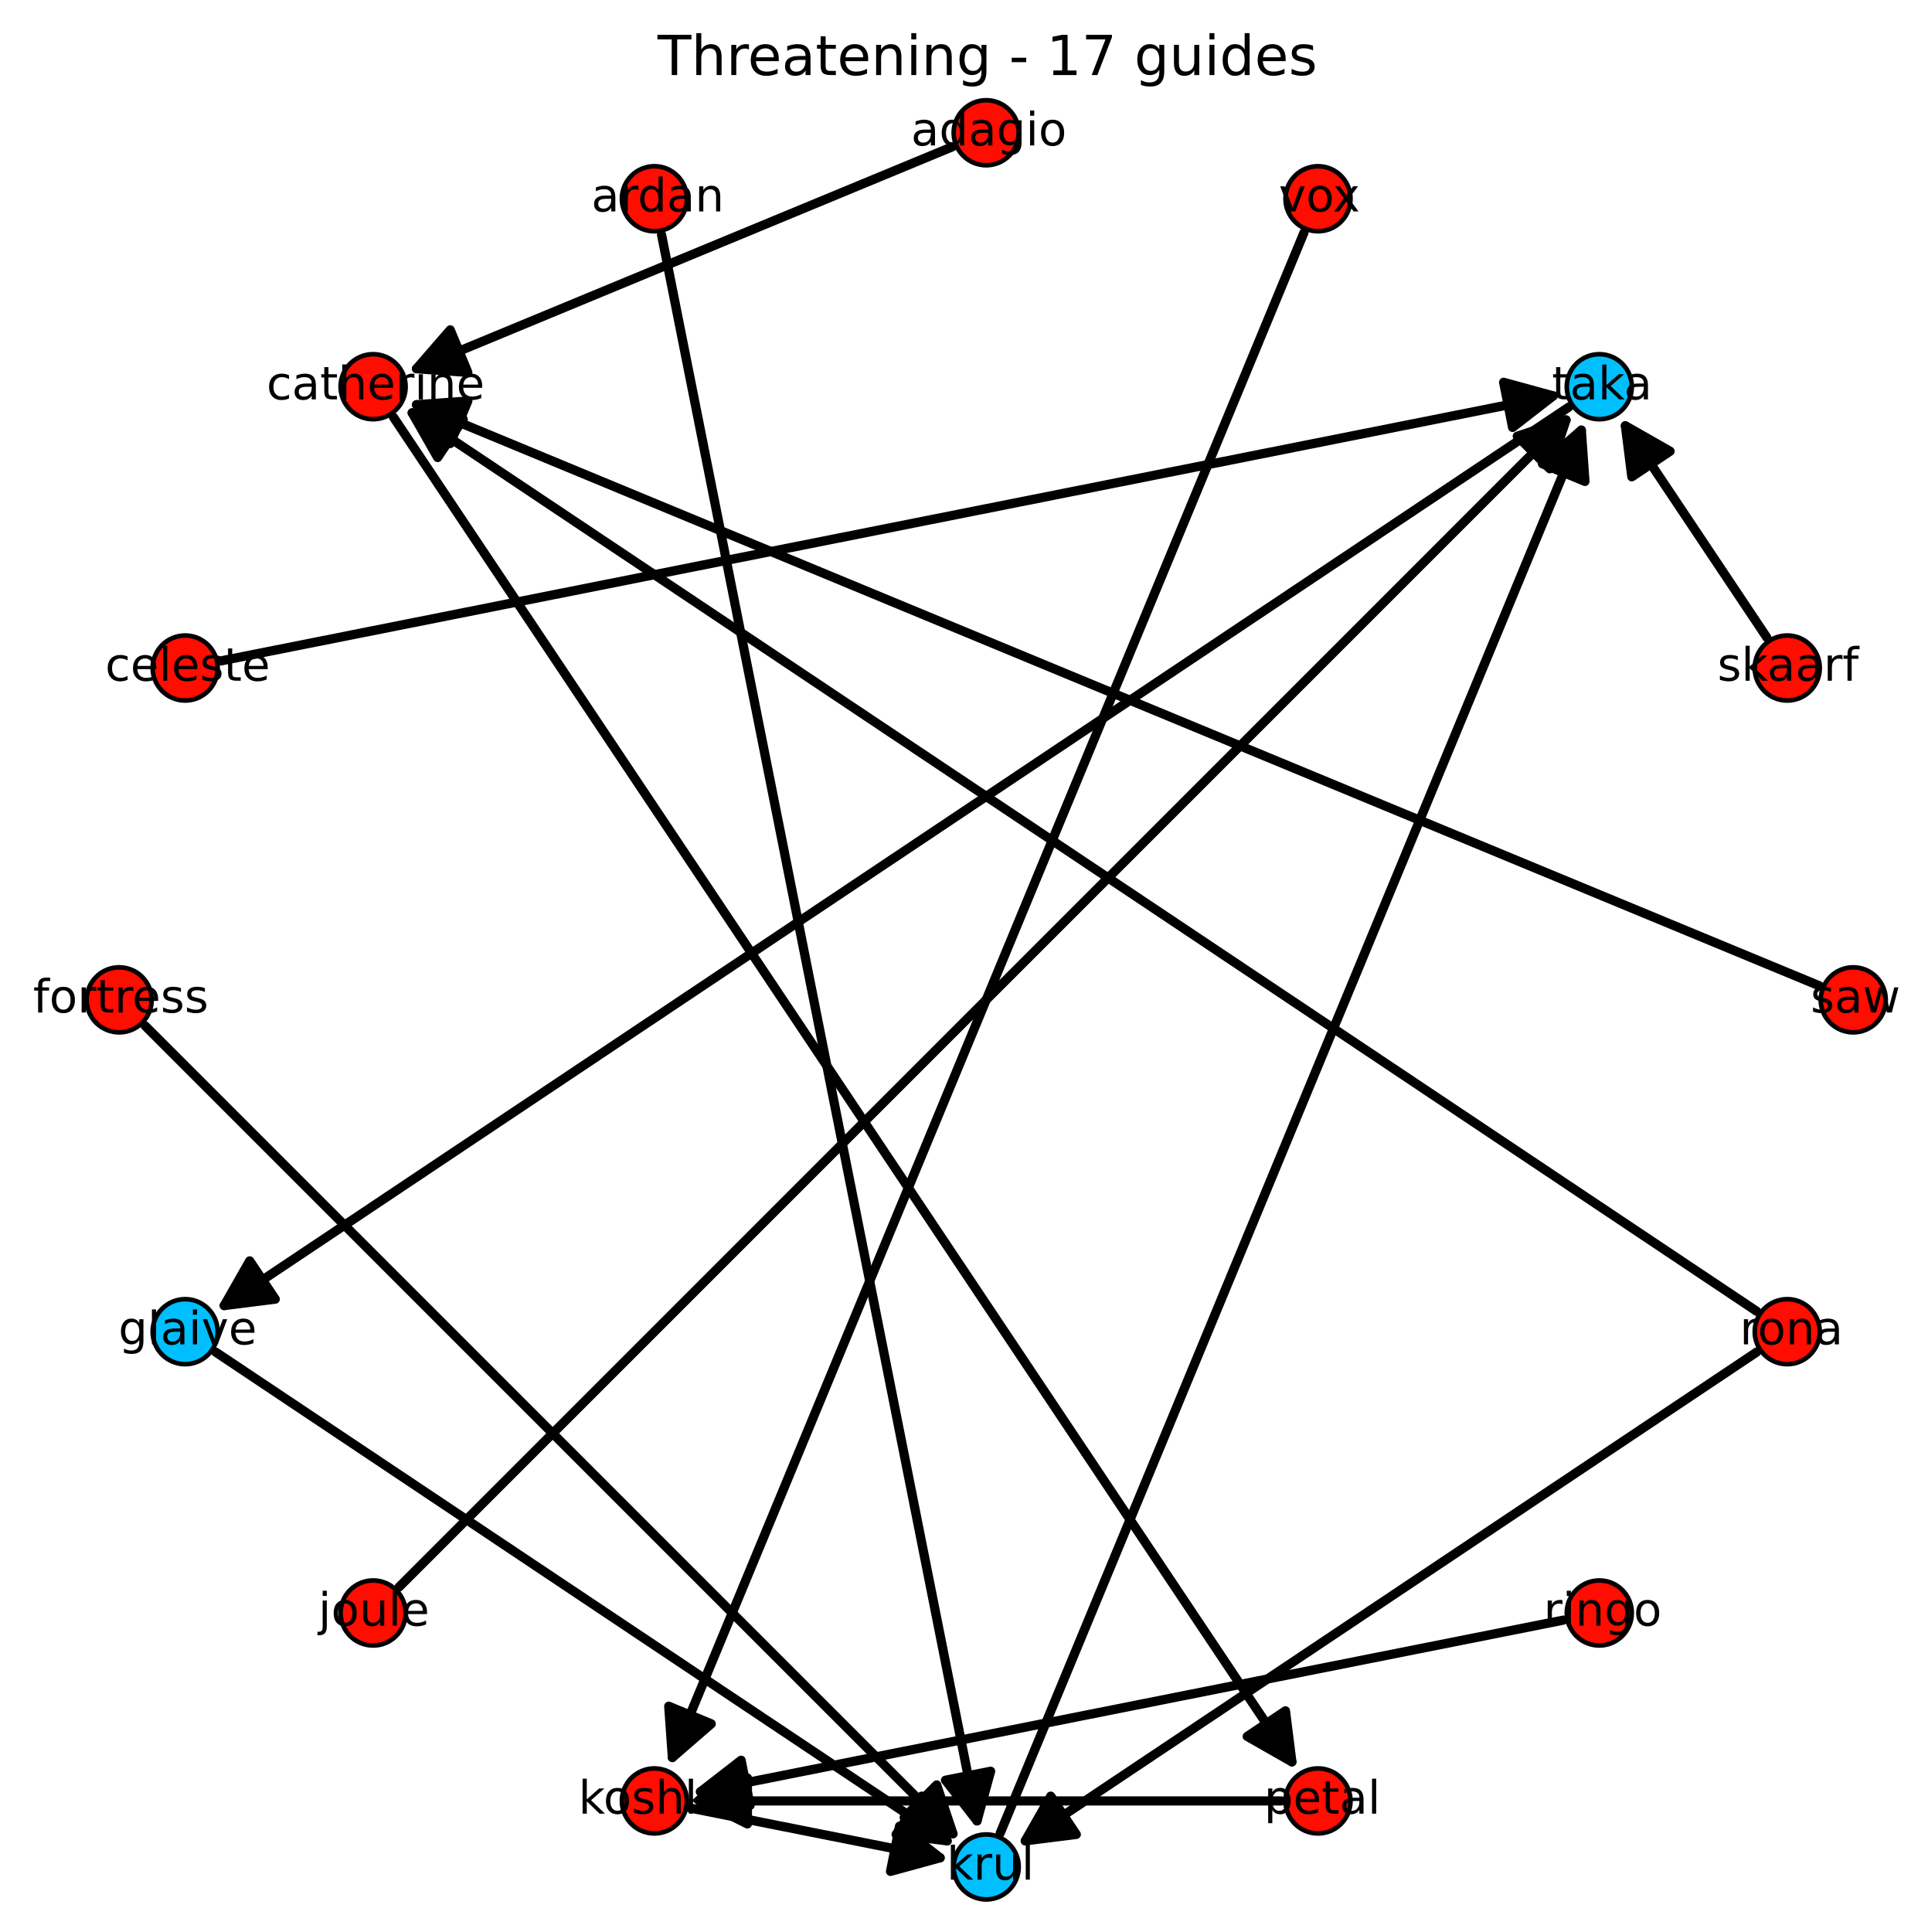
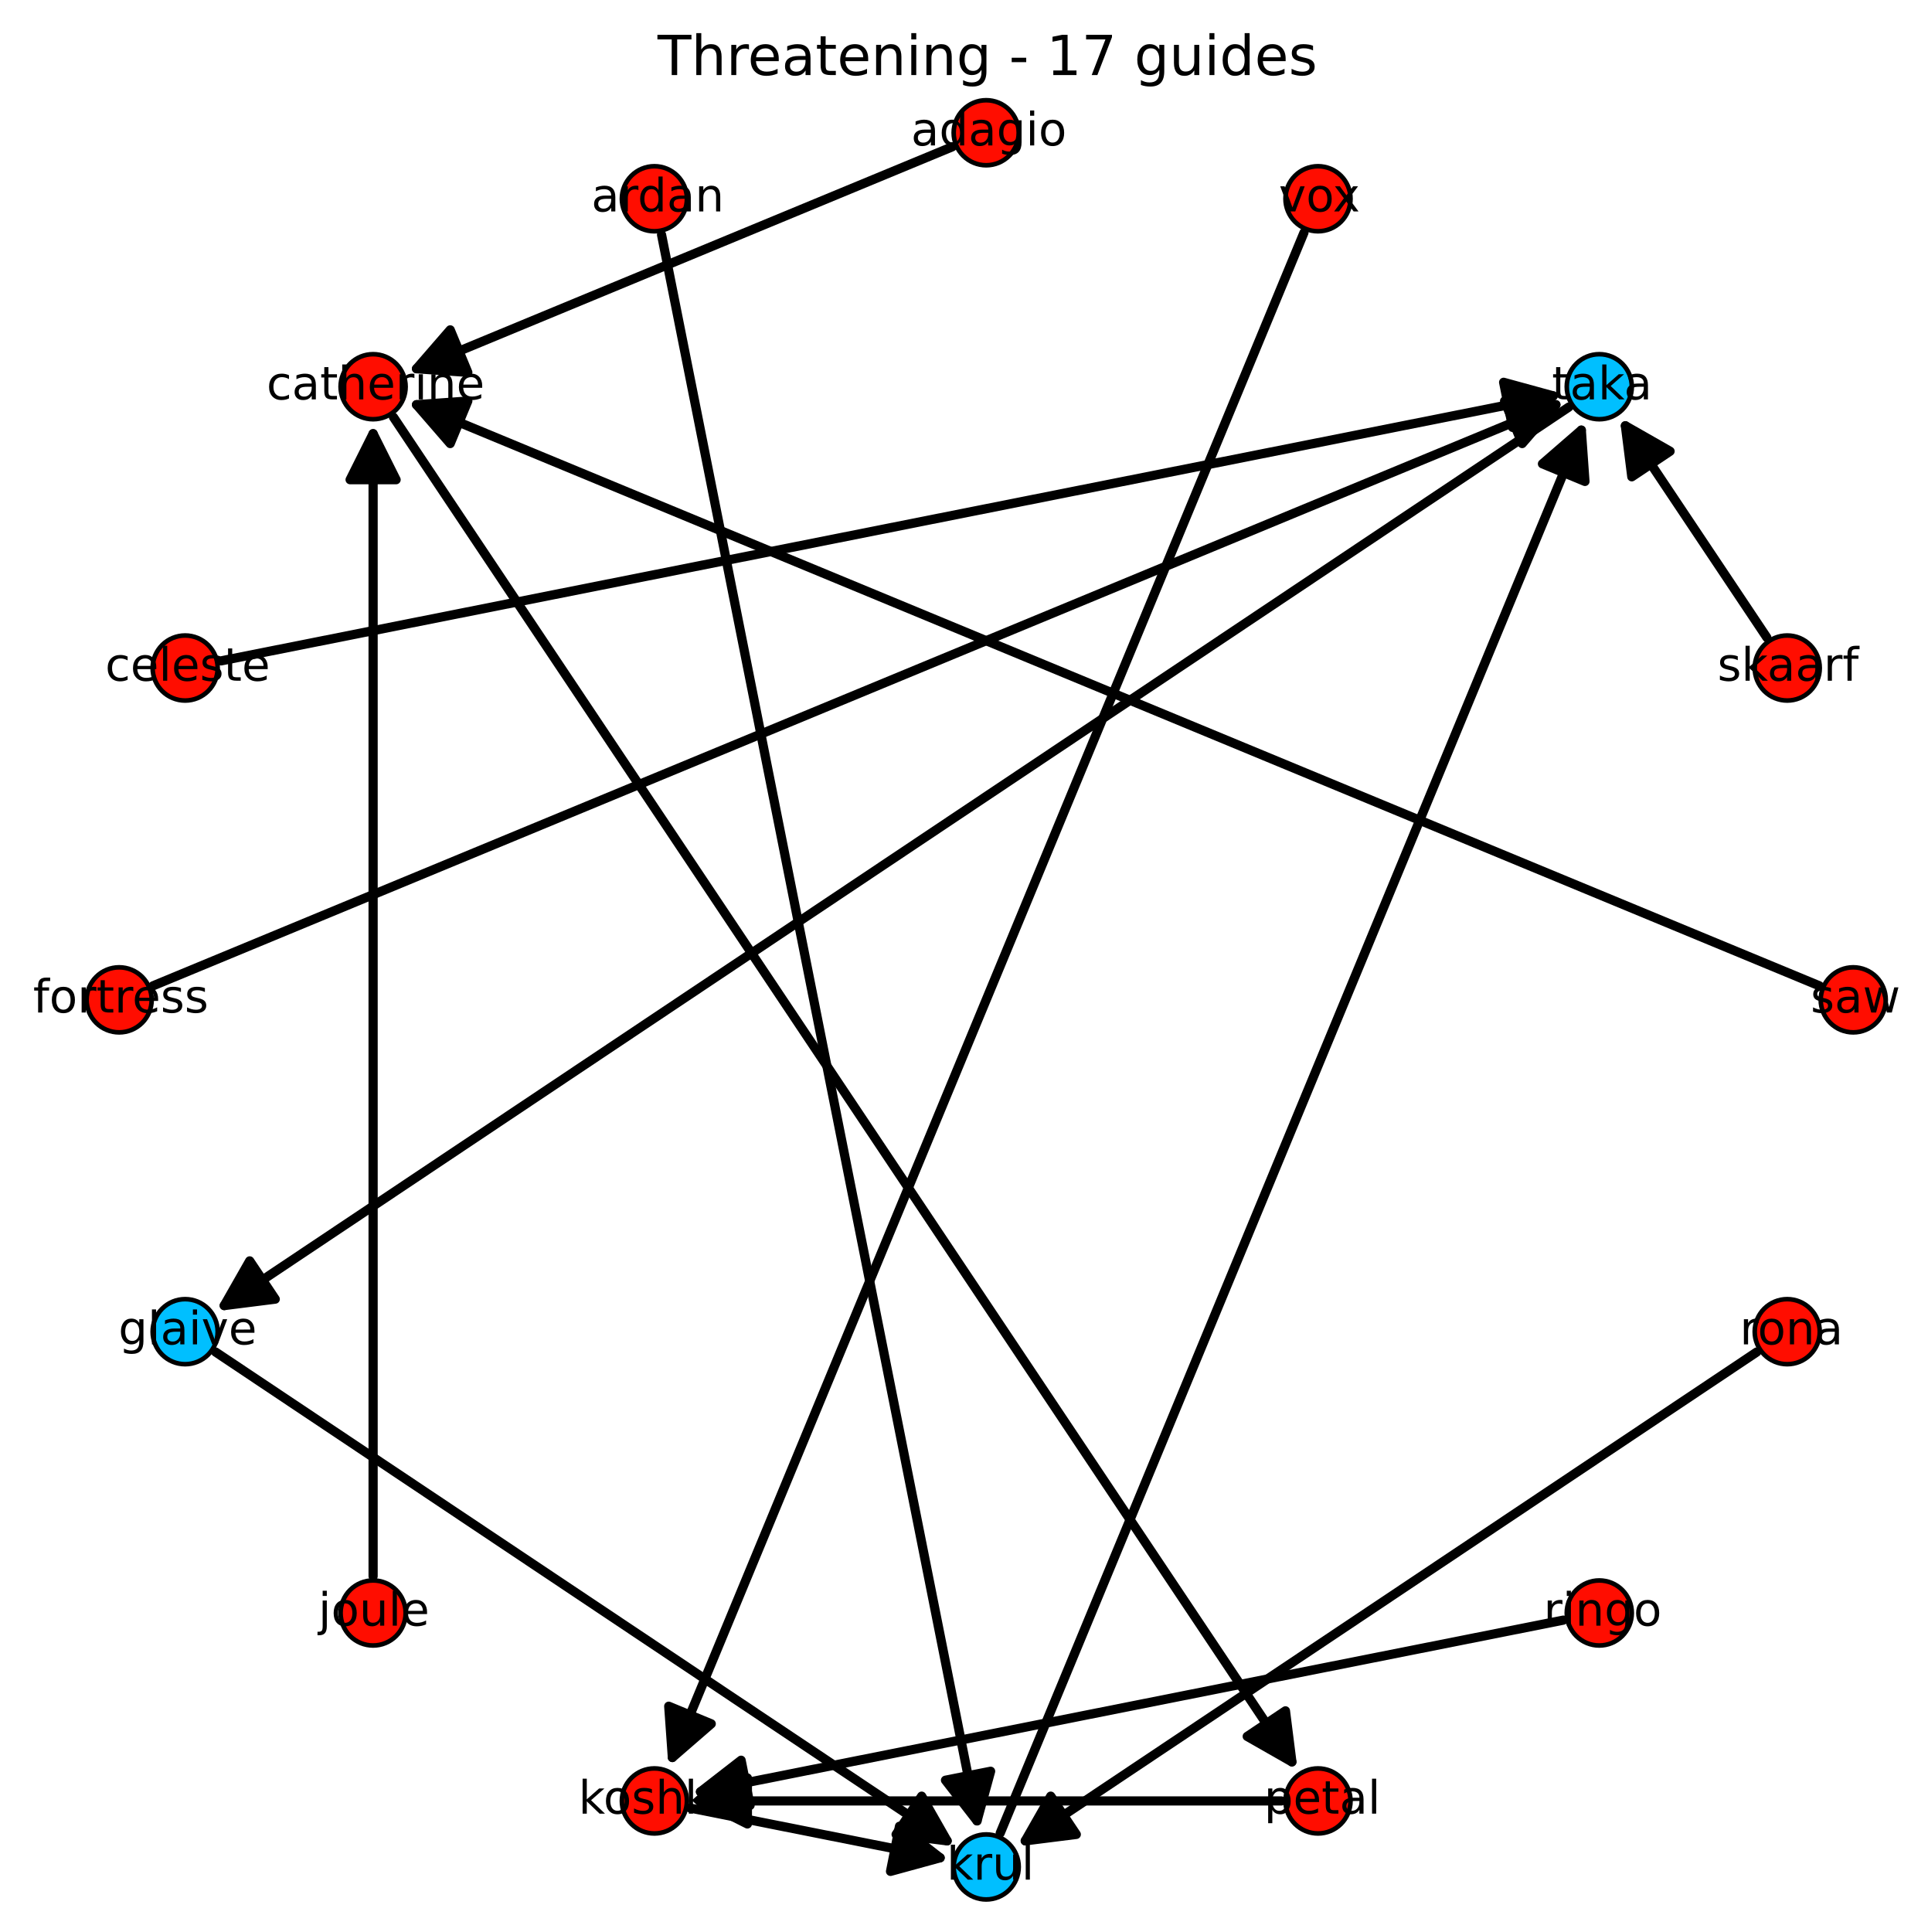
<svg xmlns="http://www.w3.org/2000/svg" xmlns:xlink="http://www.w3.org/1999/xlink" height="420pt" version="1.1" viewBox="0 0 419 420" width="419pt">
  <defs>
    <style type="text/css">
*{stroke-linecap:butt;stroke-linejoin:round;}
  </style>
  </defs>
  <g id="figure_1">
    <g id="patch_1">
      <path d=" M0 420.598 L419.383 420.598 L419.383 0 L0 0 z " style="fill:#ffffff;" />
    </g>
    <g id="axes_1">
      <g id="patch_2">
        <path d=" M18.366 413.398 L410.445 413.398 L410.445 21.318 L18.366 21.318 z " style="fill:#ffffff;" />
      </g>
      <g id="patch_3">
-         <path clip-path="url(#pb7fbeb4136)" d=" M31.546 222.999 Q120.153 311.606 207.18 398.632" style="fill:none;stroke:#000000;stroke-linecap:round;stroke-width:2.0;" />
-         <path clip-path="url(#pb7fbeb4136)" d=" M203.644 388.026 L207.18 398.632 L196.573 395.097 L203.644 388.026 z " style="stroke:#000000;stroke-linecap:round;stroke-width:2.0;" />
-       </g>
-       <g id="patch_4">
        <path clip-path="url(#pb7fbeb4136)" d=" M207.031 31.913 Q147.76 56.464 90.556 80.158" style="fill:none;stroke:#000000;stroke-linecap:round;stroke-width:2.0;" />
        <path clip-path="url(#pb7fbeb4136)" d=" M101.708 80.951 L90.556 80.158 L97.881 71.712 L101.708 80.951 z " style="stroke:#000000;stroke-linecap:round;stroke-width:2.0;" />
      </g>
-       <g id="patch_5">
+       <g id="patch_4">
        <path clip-path="url(#pb7fbeb4136)" d=" M48.084 143.665 Q193.978 114.645 337.68 86.061" style="fill:none;stroke:#000000;stroke-linecap:round;stroke-width:2.0;" />
        <path clip-path="url(#pb7fbeb4136)" d=" M326.897 83.108 L337.68 86.061 L328.847 92.915 L326.897 83.108 z " style="stroke:#000000;stroke-linecap:round;stroke-width:2.0;" />
      </g>
-       <g id="patch_6">
+       <g id="patch_5">
        <path clip-path="url(#pb7fbeb4136)" d=" M143.827 51.034 Q178.338 224.533 212.413 395.839" style="fill:none;stroke:#000000;stroke-linecap:round;stroke-width:2.0;" />
        <path clip-path="url(#pb7fbeb4136)" d=" M215.366 385.056 L212.413 395.839 L205.558 387.006 L215.366 385.056 z " style="stroke:#000000;stroke-linecap:round;stroke-width:2.0;" />
      </g>
+       <g id="patch_6">
+         <path clip-path="url(#pb7fbeb4136)" d=" M81.116 94.281 Q81.116 217.355 81.116 342.665" style="fill:none;stroke:#000000;stroke-linecap:round;stroke-width:2.0;" />
+         <path clip-path="url(#pb7fbeb4136)" d=" M76.116 104.281 L81.116 94.281 L86.116 104.281 L76.116 104.281 z " style="stroke:#000000;stroke-linecap:round;stroke-width:2.0;" />
+       </g>
      <g id="patch_7">
-         <path clip-path="url(#pb7fbeb4136)" d=" M48.749 283.818 Q193.975 186.781 341.06 88.502" style="fill:none;stroke:#000000;stroke-linecap:round;stroke-width:2.0;" />
-         <path clip-path="url(#pb7fbeb4136)" d=" M59.842 282.419 L48.749 283.818 L54.286 274.105 L59.842 282.419 z " style="stroke:#000000;stroke-linecap:round;stroke-width:2.0;" />
-       </g>
-       <g id="patch_8">
        <path clip-path="url(#pb7fbeb4136)" d=" M152.29 389.516 Q244.984 371.078 339.871 352.204" style="fill:none;stroke:#000000;stroke-linecap:round;stroke-width:2.0;" />
        <path clip-path="url(#pb7fbeb4136)" d=" M163.073 392.469 L152.29 389.516 L161.122 382.661 L163.073 392.469 z " style="stroke:#000000;stroke-linecap:round;stroke-width:2.0;" />
      </g>
-       <g id="patch_9">
+       <g id="patch_8">
        <path clip-path="url(#pb7fbeb4136)" d=" M146.18 382.069 Q214.405 217.358 283.487 50.581" style="fill:none;stroke:#000000;stroke-linecap:round;stroke-width:2.0;" />
        <path clip-path="url(#pb7fbeb4136)" d=" M154.626 374.744 L146.18 382.069 L145.387 370.917 L154.626 374.744 z " style="stroke:#000000;stroke-linecap:round;stroke-width:2.0;" />
      </g>
-       <g id="patch_10">
+       <g id="patch_9">
        <path clip-path="url(#pb7fbeb4136)" d=" M150.093 393.066 Q178.338 398.684 204.389 403.866" style="fill:none;stroke:#000000;stroke-linecap:round;stroke-width:2.0;" />
        <path clip-path="url(#pb7fbeb4136)" d=" M195.557 397.011 L204.389 403.866 L193.606 406.819 L195.557 397.011 z " style="stroke:#000000;stroke-linecap:round;stroke-width:2.0;" />
+       </g>
+       <g id="patch_10">
+         <path clip-path="url(#pb7fbeb4136)" d=" M33.278 214.304 Q186.801 150.713 338.258 87.978" style="fill:none;stroke:#000000;stroke-linecap:round;stroke-width:2.0;" />
+         <path clip-path="url(#pb7fbeb4136)" d=" M327.105 87.185 L338.258 87.978 L330.932 96.424 L327.105 87.185 z " style="stroke:#000000;stroke-linecap:round;stroke-width:2.0;" />
      </g>
      <g id="patch_11">
        <path clip-path="url(#pb7fbeb4136)" d=" M217.459 398.486 Q281.05 244.963 343.786 93.506" style="fill:none;stroke:#000000;stroke-linecap:round;stroke-width:2.0;" />
        <path clip-path="url(#pb7fbeb4136)" d=" M335.34 100.831 L343.786 93.506 L344.579 104.658 L335.34 100.831 z " style="stroke:#000000;stroke-linecap:round;stroke-width:2.0;" />
      </g>
      <g id="patch_12">
        <path clip-path="url(#pb7fbeb4136)" d=" M152.488 391.509 Q214.406 391.509 278.56 391.509" style="fill:none;stroke:#000000;stroke-linecap:round;stroke-width:2.0;" />
        <path clip-path="url(#pb7fbeb4136)" d=" M162.488 396.509 L152.488 391.509 L162.488 386.509 L162.488 396.509 z " style="stroke:#000000;stroke-linecap:round;stroke-width:2.0;" />
      </g>
      <g id="patch_13">
-         <path clip-path="url(#pb7fbeb4136)" d=" M86.76 345.004 Q214.405 217.358 340.47 91.293" style="fill:none;stroke:#000000;stroke-linecap:round;stroke-width:2.0;" />
-         <path clip-path="url(#pb7fbeb4136)" d=" M329.863 94.829 L340.47 91.293 L336.935 101.9 L329.863 94.829 z " style="stroke:#000000;stroke-linecap:round;stroke-width:2.0;" />
+         <path clip-path="url(#pb7fbeb4136)" d=" M384.125 138.59 Q368.126 114.645 353.369 92.56" style="fill:none;stroke:#000000;stroke-linecap:round;stroke-width:2.0;" />
+         <path clip-path="url(#pb7fbeb4136)" d=" M354.767 103.652 L353.369 92.56 L363.082 98.097 L354.767 103.652 z " style="stroke:#000000;stroke-linecap:round;stroke-width:2.0;" />
      </g>
      <g id="patch_14">
+         <path clip-path="url(#pb7fbeb4136)" d=" M48.749 283.818 Q193.975 186.781 341.06 88.502" style="fill:none;stroke:#000000;stroke-linecap:round;stroke-width:2.0;" />
+         <path clip-path="url(#pb7fbeb4136)" d=" M59.842 282.419 L48.749 283.818 L54.286 274.105 L59.842 282.419 z " style="stroke:#000000;stroke-linecap:round;stroke-width:2.0;" />
+       </g>
+       <g id="patch_15">
        <path clip-path="url(#pb7fbeb4136)" d=" M222.9 400.182 Q301.482 347.675 381.924 293.926" style="fill:none;stroke:#000000;stroke-linecap:round;stroke-width:2.0;" />
        <path clip-path="url(#pb7fbeb4136)" d=" M233.993 398.784 L222.9 400.182 L228.437 390.469 L233.993 398.784 z " style="stroke:#000000;stroke-linecap:round;stroke-width:2.0;" />
-       </g>
-       <g id="patch_15">
-         <path clip-path="url(#pb7fbeb4136)" d=" M89.611 89.745 Q234.837 186.782 381.922 285.061" style="fill:none;stroke:#000000;stroke-linecap:round;stroke-width:2.0;" />
-         <path clip-path="url(#pb7fbeb4136)" d=" M95.148 99.458 L89.611 89.745 L100.703 91.143 L95.148 99.458 z " style="stroke:#000000;stroke-linecap:round;stroke-width:2.0;" />
      </g>
      <g id="patch_16">
        <path clip-path="url(#pb7fbeb4136)" d=" M90.554 87.978 Q242.011 150.714 395.534 214.305" style="fill:none;stroke:#000000;stroke-linecap:round;stroke-width:2.0;" />
        <path clip-path="url(#pb7fbeb4136)" d=" M97.88 96.424 L90.554 87.978 L101.706 87.185 L97.88 96.424 z " style="stroke:#000000;stroke-linecap:round;stroke-width:2.0;" />
      </g>
      <g id="patch_17">
        <path clip-path="url(#pb7fbeb4136)" d=" M85.55 90.704 Q183.829 237.789 280.866 383.015" style="fill:none;stroke:#000000;stroke-linecap:round;stroke-width:2.0;" />
        <path clip-path="url(#pb7fbeb4136)" d=" M279.467 371.923 L280.866 383.015 L271.153 377.479 L279.467 371.923 z " style="stroke:#000000;stroke-linecap:round;stroke-width:2.0;" />
      </g>
      <g id="patch_18">
        <path clip-path="url(#pb7fbeb4136)" d=" M46.889 293.928 Q127.331 347.677 205.913 400.184" style="fill:none;stroke:#000000;stroke-linecap:round;stroke-width:2.0;" />
        <path clip-path="url(#pb7fbeb4136)" d=" M200.376 390.471 L205.913 400.184 L194.821 398.785 L200.376 390.471 z " style="stroke:#000000;stroke-linecap:round;stroke-width:2.0;" />
-       </g>
-       <g id="patch_19">
-         <path clip-path="url(#pb7fbeb4136)" d=" M384.125 138.59 Q368.126 114.645 353.369 92.56" style="fill:none;stroke:#000000;stroke-linecap:round;stroke-width:2.0;" />
-         <path clip-path="url(#pb7fbeb4136)" d=" M354.767 103.652 L353.369 92.56 L363.082 98.097 L354.767 103.652 z " style="stroke:#000000;stroke-linecap:round;stroke-width:2.0;" />
      </g>
      <g id="matplotlib.axis_1" />
      <g id="matplotlib.axis_2" />
      <g id="text_1">
        <defs>
          <path id="BitstreamVeraSans-Roman-20" />
          <path d=" M12.406 8.297 L28.516 8.297 L28.516 63.922 L10.984 60.406 L10.984 69.391 L28.422 72.906 L38.281 72.906 L38.281 8.297 L54.391 8.297 L54.391 0 L12.406 0 z " id="BitstreamVeraSans-Roman-31" />
          <path d=" M8.203 72.906 L55.078 72.906 L55.078 68.703 L28.609 0 L18.312 0 L43.219 64.594 L8.203 64.594 z " id="BitstreamVeraSans-Roman-37" />
          <path d=" M54.891 33.016 L54.891 0 L45.906 0 L45.906 32.719 Q45.906 40.484 42.875 44.328 Q39.844 48.188 33.797 48.188 Q26.516 48.188 22.312 43.547 Q18.109 38.922 18.109 30.906 L18.109 0 L9.078 0 L9.078 54.688 L18.109 54.688 L18.109 46.188 Q21.344 51.125 25.703 53.562 Q30.078 56 35.797 56 Q45.219 56 50.047 50.172 Q54.891 44.344 54.891 33.016" id="BitstreamVeraSans-Roman-6e" />
          <path d=" M34.281 27.484 Q23.391 27.484 19.188 25 Q14.984 22.516 14.984 16.5 Q14.984 11.719 18.141 8.906 Q21.297 6.109 26.703 6.109 Q34.188 6.109 38.703 11.406 Q43.219 16.703 43.219 25.484 L43.219 27.484 z  M52.203 31.203 L52.203 0 L43.219 0 L43.219 8.297 Q40.141 3.328 35.547 0.953 Q30.953 -1.422 24.312 -1.422 Q15.922 -1.422 10.953 3.297 Q6 8.016 6 15.922 Q6 25.141 12.172 29.828 Q18.359 34.516 30.609 34.516 L43.219 34.516 L43.219 35.406 Q43.219 41.609 39.141 45 Q35.062 48.391 27.688 48.391 Q23 48.391 18.547 47.266 Q14.109 46.141 10.016 43.891 L10.016 52.203 Q14.938 54.109 19.578 55.047 Q24.219 56 28.609 56 Q40.484 56 46.344 49.844 Q52.203 43.703 52.203 31.203" id="BitstreamVeraSans-Roman-61" />
          <path d=" M44.281 53.078 L44.281 44.578 Q40.484 46.531 36.375 47.5 Q32.281 48.484 27.875 48.484 Q21.188 48.484 17.844 46.438 Q14.5 44.391 14.5 40.281 Q14.5 37.156 16.891 35.375 Q19.281 33.594 26.516 31.984 L29.594 31.297 Q39.156 29.25 43.188 25.516 Q47.219 21.781 47.219 15.094 Q47.219 7.469 41.188 3.016 Q35.156 -1.422 24.609 -1.422 Q20.219 -1.422 15.453 -0.562 Q10.688 0.297 5.422 2 L5.422 11.281 Q10.406 8.688 15.234 7.391 Q20.062 6.109 24.812 6.109 Q31.156 6.109 34.562 8.281 Q37.984 10.453 37.984 14.406 Q37.984 18.062 35.516 20.016 Q33.062 21.969 24.703 23.781 L21.578 24.516 Q13.234 26.266 9.516 29.906 Q5.812 33.547 5.812 39.891 Q5.812 47.609 11.281 51.797 Q16.75 56 26.812 56 Q31.781 56 36.172 55.266 Q40.578 54.547 44.281 53.078" id="BitstreamVeraSans-Roman-73" />
          <path d=" M-0.297 72.906 L61.375 72.906 L61.375 64.594 L35.5 64.594 L35.5 0 L25.594 0 L25.594 64.594 L-0.297 64.594 z " id="BitstreamVeraSans-Roman-54" />
          <path d=" M54.891 33.016 L54.891 0 L45.906 0 L45.906 32.719 Q45.906 40.484 42.875 44.328 Q39.844 48.188 33.797 48.188 Q26.516 48.188 22.312 43.547 Q18.109 38.922 18.109 30.906 L18.109 0 L9.078 0 L9.078 75.984 L18.109 75.984 L18.109 46.188 Q21.344 51.125 25.703 53.562 Q30.078 56 35.797 56 Q45.219 56 50.047 50.172 Q54.891 44.344 54.891 33.016" id="BitstreamVeraSans-Roman-68" />
          <path d=" M45.406 46.391 L45.406 75.984 L54.391 75.984 L54.391 0 L45.406 0 L45.406 8.203 Q42.578 3.328 38.25 0.953 Q33.938 -1.422 27.875 -1.422 Q17.969 -1.422 11.734 6.484 Q5.516 14.406 5.516 27.297 Q5.516 40.188 11.734 48.094 Q17.969 56 27.875 56 Q33.938 56 38.25 53.625 Q42.578 51.266 45.406 46.391 M14.797 27.297 Q14.797 17.391 18.875 11.75 Q22.953 6.109 30.078 6.109 Q37.203 6.109 41.297 11.75 Q45.406 17.391 45.406 27.297 Q45.406 37.203 41.297 42.844 Q37.203 48.484 30.078 48.484 Q22.953 48.484 18.875 42.844 Q14.797 37.203 14.797 27.297" id="BitstreamVeraSans-Roman-64" />
          <path d=" M56.203 29.594 L56.203 25.203 L14.891 25.203 Q15.484 15.922 20.484 11.062 Q25.484 6.203 34.422 6.203 Q39.594 6.203 44.453 7.469 Q49.312 8.734 54.109 11.281 L54.109 2.781 Q49.266 0.734 44.188 -0.344 Q39.109 -1.422 33.891 -1.422 Q20.797 -1.422 13.156 6.188 Q5.516 13.812 5.516 26.812 Q5.516 40.234 12.766 48.109 Q20.016 56 32.328 56 Q43.359 56 49.781 48.891 Q56.203 41.797 56.203 29.594 M47.219 32.234 Q47.125 39.594 43.094 43.984 Q39.062 48.391 32.422 48.391 Q24.906 48.391 20.391 44.141 Q15.875 39.891 15.188 32.172 z " id="BitstreamVeraSans-Roman-65" />
          <path d=" M9.422 54.688 L18.406 54.688 L18.406 0 L9.422 0 z  M9.422 75.984 L18.406 75.984 L18.406 64.594 L9.422 64.594 z " id="BitstreamVeraSans-Roman-69" />
          <path d=" M18.312 70.219 L18.312 54.688 L36.812 54.688 L36.812 47.703 L18.312 47.703 L18.312 18.016 Q18.312 11.328 20.141 9.422 Q21.969 7.516 27.594 7.516 L36.812 7.516 L36.812 0 L27.594 0 Q17.188 0 13.234 3.875 Q9.281 7.766 9.281 18.016 L9.281 47.703 L2.688 47.703 L2.688 54.688 L9.281 54.688 L9.281 70.219 z " id="BitstreamVeraSans-Roman-74" />
          <path d=" M8.5 21.578 L8.5 54.688 L17.484 54.688 L17.484 21.922 Q17.484 14.156 20.5 10.266 Q23.531 6.391 29.594 6.391 Q36.859 6.391 41.078 11.031 Q45.312 15.672 45.312 23.688 L45.312 54.688 L54.297 54.688 L54.297 0 L45.312 0 L45.312 8.406 Q42.047 3.422 37.719 1 Q33.406 -1.422 27.688 -1.422 Q18.266 -1.422 13.375 4.438 Q8.5 10.297 8.5 21.578" id="BitstreamVeraSans-Roman-75" />
          <path d=" M41.109 46.297 Q39.594 47.172 37.812 47.578 Q36.031 48 33.891 48 Q26.266 48 22.188 43.047 Q18.109 38.094 18.109 28.812 L18.109 0 L9.078 0 L9.078 54.688 L18.109 54.688 L18.109 46.188 Q20.953 51.172 25.484 53.578 Q30.031 56 36.531 56 Q37.453 56 38.578 55.875 Q39.703 55.766 41.062 55.516 z " id="BitstreamVeraSans-Roman-72" />
          <path d=" M45.406 27.984 Q45.406 37.75 41.375 43.109 Q37.359 48.484 30.078 48.484 Q22.859 48.484 18.828 43.109 Q14.797 37.75 14.797 27.984 Q14.797 18.266 18.828 12.891 Q22.859 7.516 30.078 7.516 Q37.359 7.516 41.375 12.891 Q45.406 18.266 45.406 27.984 M54.391 6.781 Q54.391 -7.172 48.188 -13.984 Q42 -20.797 29.203 -20.797 Q24.469 -20.797 20.266 -20.094 Q16.062 -19.391 12.109 -17.922 L12.109 -9.188 Q16.062 -11.328 19.922 -12.344 Q23.781 -13.375 27.781 -13.375 Q36.625 -13.375 41.016 -8.766 Q45.406 -4.156 45.406 5.172 L45.406 9.625 Q42.625 4.781 38.281 2.391 Q33.938 0 27.875 0 Q17.828 0 11.672 7.656 Q5.516 15.328 5.516 27.984 Q5.516 40.672 11.672 48.328 Q17.828 56 27.875 56 Q33.938 56 38.281 53.609 Q42.625 51.219 45.406 46.391 L45.406 54.688 L54.391 54.688 z " id="BitstreamVeraSans-Roman-67" />
          <path d=" M4.891 31.391 L31.203 31.391 L31.203 23.391 L4.891 23.391 z " id="BitstreamVeraSans-Roman-2d" />
        </defs>
        <g transform="translate(142.9623 16.31812)scale(0.12 -0.12)">
          <use xlink:href="#BitstreamVeraSans-Roman-54" />
          <use x="61.084" xlink:href="#BitstreamVeraSans-Roman-68" />
          <use x="124.463" xlink:href="#BitstreamVeraSans-Roman-72" />
          <use x="163.326" xlink:href="#BitstreamVeraSans-Roman-65" />
          <use x="224.85" xlink:href="#BitstreamVeraSans-Roman-61" />
          <use x="286.129" xlink:href="#BitstreamVeraSans-Roman-74" />
          <use x="325.338" xlink:href="#BitstreamVeraSans-Roman-65" />
          <use x="386.861" xlink:href="#BitstreamVeraSans-Roman-6e" />
          <use x="450.24" xlink:href="#BitstreamVeraSans-Roman-69" />
          <use x="478.023" xlink:href="#BitstreamVeraSans-Roman-6e" />
          <use x="541.402" xlink:href="#BitstreamVeraSans-Roman-67" />
          <use x="604.879" xlink:href="#BitstreamVeraSans-Roman-20" />
          <use x="636.666" xlink:href="#BitstreamVeraSans-Roman-2d" />
          <use x="672.75" xlink:href="#BitstreamVeraSans-Roman-20" />
          <use x="704.537" xlink:href="#BitstreamVeraSans-Roman-31" />
          <use x="768.16" xlink:href="#BitstreamVeraSans-Roman-37" />
          <use x="831.783" xlink:href="#BitstreamVeraSans-Roman-20" />
          <use x="863.57" xlink:href="#BitstreamVeraSans-Roman-67" />
          <use x="927.047" xlink:href="#BitstreamVeraSans-Roman-75" />
          <use x="990.426" xlink:href="#BitstreamVeraSans-Roman-69" />
          <use x="1018.209" xlink:href="#BitstreamVeraSans-Roman-64" />
          <use x="1081.686" xlink:href="#BitstreamVeraSans-Roman-65" />
          <use x="1143.209" xlink:href="#BitstreamVeraSans-Roman-73" />
        </g>
      </g>
      <g id="PathCollection_1">
        <defs>
          <path d=" M0 7.071 C1.875 7.071 3.674 6.326 5 5 C6.326 3.674 7.071 1.875 7.071 0 C7.071 -1.875 6.326 -3.674 5 -5 C3.674 -6.326 1.875 -7.071 0 -7.071 C-1.875 -7.071 -3.674 -6.326 -5 -5 C-6.326 -3.674 -7.071 -1.875 -7.071 0 C-7.071 1.875 -6.326 3.674 -5 5 C-3.674 6.326 -1.875 7.071 0 7.071 z " id="C0_0_483d1e1a4f" />
        </defs>
        <use style="fill:#00bfff;stroke:#000000;" x="214.405" xlink:href="#C0_0_483d1e1a4f" y="405.858" />
        <use style="fill:#00bfff;stroke:#000000;" x="347.695" xlink:href="#C0_0_483d1e1a4f" y="84.068" />
        <use style="fill:#00bfff;stroke:#000000;" x="40.254" xlink:href="#C0_0_483d1e1a4f" y="289.494" />
        <use style="fill:#ff0d00;stroke:#000000;" x="214.405" xlink:href="#C0_0_483d1e1a4f" y="28.858" />
        <use style="fill:#ff0d00;stroke:#000000;" x="142.27" xlink:href="#C0_0_483d1e1a4f" y="43.207" />
        <use style="fill:#ff0d00;stroke:#000000;" x="286.541" xlink:href="#C0_0_483d1e1a4f" y="43.207" />
        <use style="fill:#ff0d00;stroke:#000000;" x="40.254" xlink:href="#C0_0_483d1e1a4f" y="145.222" />
        <use style="fill:#ff0d00;stroke:#000000;" x="347.695" xlink:href="#C0_0_483d1e1a4f" y="350.648" />
        <use style="fill:#ff0d00;stroke:#000000;" x="81.116" xlink:href="#C0_0_483d1e1a4f" y="84.068" />
        <use style="fill:#ff0d00;stroke:#000000;" x="388.557" xlink:href="#C0_0_483d1e1a4f" y="145.222" />
        <use style="fill:#ff0d00;stroke:#000000;" x="142.27" xlink:href="#C0_0_483d1e1a4f" y="391.509" />
        <use style="fill:#ff0d00;stroke:#000000;" x="286.541" xlink:href="#C0_0_483d1e1a4f" y="391.509" />
        <use style="fill:#ff0d00;stroke:#000000;" x="388.557" xlink:href="#C0_0_483d1e1a4f" y="289.494" />
        <use style="fill:#ff0d00;stroke:#000000;" x="402.905" xlink:href="#C0_0_483d1e1a4f" y="217.358" />
        <use style="fill:#ff0d00;stroke:#000000;" x="81.116" xlink:href="#C0_0_483d1e1a4f" y="350.648" />
        <use style="fill:#ff0d00;stroke:#000000;" x="25.905" xlink:href="#C0_0_483d1e1a4f" y="217.358" />
      </g>
      <g id="text_2">
        <defs>
          <path d=" M30.609 48.391 Q23.391 48.391 19.188 42.75 Q14.984 37.109 14.984 27.297 Q14.984 17.484 19.156 11.844 Q23.344 6.203 30.609 6.203 Q37.797 6.203 41.984 11.859 Q46.188 17.531 46.188 27.297 Q46.188 37.016 41.984 42.703 Q37.797 48.391 30.609 48.391 M30.609 56 Q42.328 56 49.016 48.375 Q55.719 40.766 55.719 27.297 Q55.719 13.875 49.016 6.219 Q42.328 -1.422 30.609 -1.422 Q18.844 -1.422 12.172 6.219 Q5.516 13.875 5.516 27.297 Q5.516 40.766 12.172 48.375 Q18.844 56 30.609 56" id="BitstreamVeraSans-Roman-6f" />
        </defs>
        <g transform="translate(198.0539 31.6175)scale(0.1 -0.1)">
          <use xlink:href="#BitstreamVeraSans-Roman-61" />
          <use x="61.279" xlink:href="#BitstreamVeraSans-Roman-64" />
          <use x="124.756" xlink:href="#BitstreamVeraSans-Roman-61" />
          <use x="186.035" xlink:href="#BitstreamVeraSans-Roman-67" />
          <use x="249.512" xlink:href="#BitstreamVeraSans-Roman-69" />
          <use x="277.295" xlink:href="#BitstreamVeraSans-Roman-6f" />
        </g>
      </g>
      <g id="text_3">
        <g transform="translate(128.5548 45.96621)scale(0.1 -0.1)">
          <use xlink:href="#BitstreamVeraSans-Roman-61" />
          <use x="61.279" xlink:href="#BitstreamVeraSans-Roman-72" />
          <use x="100.643" xlink:href="#BitstreamVeraSans-Roman-64" />
          <use x="164.119" xlink:href="#BitstreamVeraSans-Roman-61" />
          <use x="225.398" xlink:href="#BitstreamVeraSans-Roman-6e" />
        </g>
      </g>
      <g id="text_4">
        <defs>
          <path d=" M48.781 52.594 L48.781 44.188 Q44.969 46.297 41.141 47.344 Q37.312 48.391 33.406 48.391 Q24.656 48.391 19.812 42.844 Q14.984 37.312 14.984 27.297 Q14.984 17.281 19.812 11.734 Q24.656 6.203 33.406 6.203 Q37.312 6.203 41.141 7.25 Q44.969 8.297 48.781 10.406 L48.781 2.094 Q45.016 0.344 40.984 -0.531 Q36.969 -1.422 32.422 -1.422 Q20.062 -1.422 12.781 6.344 Q5.516 14.109 5.516 27.297 Q5.516 40.672 12.859 48.328 Q20.219 56 33.016 56 Q37.156 56 41.109 55.141 Q45.062 54.297 48.781 52.594" id="BitstreamVeraSans-Roman-63" />
        </defs>
        <g transform="translate(57.94943 86.82787)scale(0.1 -0.1)">
          <use xlink:href="#BitstreamVeraSans-Roman-63" />
          <use x="54.98" xlink:href="#BitstreamVeraSans-Roman-61" />
          <use x="116.26" xlink:href="#BitstreamVeraSans-Roman-74" />
          <use x="155.469" xlink:href="#BitstreamVeraSans-Roman-68" />
          <use x="218.848" xlink:href="#BitstreamVeraSans-Roman-65" />
          <use x="280.371" xlink:href="#BitstreamVeraSans-Roman-72" />
          <use x="321.484" xlink:href="#BitstreamVeraSans-Roman-69" />
          <use x="349.268" xlink:href="#BitstreamVeraSans-Roman-6e" />
          <use x="412.646" xlink:href="#BitstreamVeraSans-Roman-65" />
        </g>
      </g>
      <g id="text_5">
        <defs>
          <path d=" M9.422 75.984 L18.406 75.984 L18.406 0 L9.422 0 z " id="BitstreamVeraSans-Roman-6c" />
        </defs>
        <g transform="translate(22.86355 147.9817)scale(0.1 -0.1)">
          <use xlink:href="#BitstreamVeraSans-Roman-63" />
          <use x="54.98" xlink:href="#BitstreamVeraSans-Roman-65" />
          <use x="116.504" xlink:href="#BitstreamVeraSans-Roman-6c" />
          <use x="144.287" xlink:href="#BitstreamVeraSans-Roman-65" />
          <use x="205.811" xlink:href="#BitstreamVeraSans-Roman-73" />
          <use x="257.91" xlink:href="#BitstreamVeraSans-Roman-74" />
          <use x="297.119" xlink:href="#BitstreamVeraSans-Roman-65" />
        </g>
      </g>
      <g id="text_6">
        <defs>
          <path d=" M37.109 75.984 L37.109 68.5 L28.516 68.5 Q23.688 68.5 21.797 66.547 Q19.922 64.594 19.922 59.516 L19.922 54.688 L34.719 54.688 L34.719 47.703 L19.922 47.703 L19.922 0 L10.891 0 L10.891 47.703 L2.297 47.703 L2.297 54.688 L10.891 54.688 L10.891 58.5 Q10.891 67.625 15.141 71.797 Q19.391 75.984 28.609 75.984 z " id="BitstreamVeraSans-Roman-66" />
        </defs>
        <g transform="translate(7.2 220.1175)scale(0.1 -0.1)">
          <use xlink:href="#BitstreamVeraSans-Roman-66" />
          <use x="35.205" xlink:href="#BitstreamVeraSans-Roman-6f" />
          <use x="96.387" xlink:href="#BitstreamVeraSans-Roman-72" />
          <use x="137.5" xlink:href="#BitstreamVeraSans-Roman-74" />
          <use x="176.709" xlink:href="#BitstreamVeraSans-Roman-72" />
          <use x="215.572" xlink:href="#BitstreamVeraSans-Roman-65" />
          <use x="277.096" xlink:href="#BitstreamVeraSans-Roman-73" />
          <use x="329.195" xlink:href="#BitstreamVeraSans-Roman-73" />
        </g>
      </g>
      <g id="text_7">
        <defs>
          <path d=" M2.984 54.688 L12.5 54.688 L29.594 8.797 L46.688 54.688 L56.203 54.688 L35.688 0 L23.484 0 z " id="BitstreamVeraSans-Roman-76" />
        </defs>
        <g transform="translate(25.74402 292.2533)scale(0.1 -0.1)">
          <use xlink:href="#BitstreamVeraSans-Roman-67" />
          <use x="63.477" xlink:href="#BitstreamVeraSans-Roman-6c" />
          <use x="91.26" xlink:href="#BitstreamVeraSans-Roman-61" />
          <use x="152.539" xlink:href="#BitstreamVeraSans-Roman-69" />
          <use x="180.322" xlink:href="#BitstreamVeraSans-Roman-76" />
          <use x="239.502" xlink:href="#BitstreamVeraSans-Roman-65" />
        </g>
      </g>
      <g id="text_8">
        <defs>
          <path d=" M9.422 54.688 L18.406 54.688 L18.406 -0.984 Q18.406 -11.422 14.422 -16.109 Q10.453 -20.797 1.609 -20.797 L-1.812 -20.797 L-1.812 -13.188 L0.594 -13.188 Q5.719 -13.188 7.562 -10.812 Q9.422 -8.453 9.422 -0.984 z  M9.422 75.984 L18.406 75.984 L18.406 64.594 L9.422 64.594 z " id="BitstreamVeraSans-Roman-6a" />
        </defs>
        <g transform="translate(69.20881 353.4071)scale(0.1 -0.1)">
          <use xlink:href="#BitstreamVeraSans-Roman-6a" />
          <use x="27.783" xlink:href="#BitstreamVeraSans-Roman-6f" />
          <use x="88.965" xlink:href="#BitstreamVeraSans-Roman-75" />
          <use x="152.344" xlink:href="#BitstreamVeraSans-Roman-6c" />
          <use x="180.127" xlink:href="#BitstreamVeraSans-Roman-65" />
        </g>
      </g>
      <g id="text_9">
        <defs>
          <path d=" M9.078 75.984 L18.109 75.984 L18.109 31.109 L44.922 54.688 L56.391 54.688 L27.391 29.109 L57.625 0 L45.906 0 L18.109 26.703 L18.109 0 L9.078 0 z " id="BitstreamVeraSans-Roman-6b" />
        </defs>
        <g transform="translate(125.7587 394.2688)scale(0.1 -0.1)">
          <use xlink:href="#BitstreamVeraSans-Roman-6b" />
          <use x="54.285" xlink:href="#BitstreamVeraSans-Roman-6f" />
          <use x="115.467" xlink:href="#BitstreamVeraSans-Roman-73" />
          <use x="167.566" xlink:href="#BitstreamVeraSans-Roman-68" />
          <use x="230.945" xlink:href="#BitstreamVeraSans-Roman-6b" />
          <use x="287.105" xlink:href="#BitstreamVeraSans-Roman-61" />
        </g>
      </g>
      <g id="text_10">
        <g transform="translate(205.8195 408.6175)scale(0.1 -0.1)">
          <use xlink:href="#BitstreamVeraSans-Roman-6b" />
          <use x="57.91" xlink:href="#BitstreamVeraSans-Roman-72" />
          <use x="99.023" xlink:href="#BitstreamVeraSans-Roman-75" />
          <use x="162.402" xlink:href="#BitstreamVeraSans-Roman-6c" />
        </g>
      </g>
      <g id="text_11">
        <defs>
          <path d=" M18.109 8.203 L18.109 -20.797 L9.078 -20.797 L9.078 54.688 L18.109 54.688 L18.109 46.391 Q20.953 51.266 25.266 53.625 Q29.594 56 35.594 56 Q45.562 56 51.781 48.094 Q58.016 40.188 58.016 27.297 Q58.016 14.406 51.781 6.484 Q45.562 -1.422 35.594 -1.422 Q29.594 -1.422 25.266 0.953 Q20.953 3.328 18.109 8.203 M48.688 27.297 Q48.688 37.203 44.609 42.844 Q40.531 48.484 33.406 48.484 Q26.266 48.484 22.188 42.844 Q18.109 37.203 18.109 27.297 Q18.109 17.391 22.188 11.75 Q26.266 6.109 33.406 6.109 Q40.531 6.109 44.609 11.75 Q48.688 17.391 48.688 27.297" id="BitstreamVeraSans-Roman-70" />
        </defs>
        <g transform="translate(274.7999 394.2688)scale(0.1 -0.1)">
          <use xlink:href="#BitstreamVeraSans-Roman-70" />
          <use x="63.477" xlink:href="#BitstreamVeraSans-Roman-65" />
          <use x="125.0" xlink:href="#BitstreamVeraSans-Roman-74" />
          <use x="164.209" xlink:href="#BitstreamVeraSans-Roman-61" />
          <use x="225.488" xlink:href="#BitstreamVeraSans-Roman-6c" />
        </g>
      </g>
      <g id="text_12">
        <g transform="translate(335.5756 353.4071)scale(0.1 -0.1)">
          <use xlink:href="#BitstreamVeraSans-Roman-72" />
          <use x="41.113" xlink:href="#BitstreamVeraSans-Roman-69" />
          <use x="68.896" xlink:href="#BitstreamVeraSans-Roman-6e" />
          <use x="132.275" xlink:href="#BitstreamVeraSans-Roman-67" />
          <use x="195.752" xlink:href="#BitstreamVeraSans-Roman-6f" />
        </g>
      </g>
      <g id="text_13">
        <g transform="translate(378.2294 292.2533)scale(0.1 -0.1)">
          <use xlink:href="#BitstreamVeraSans-Roman-72" />
          <use x="38.863" xlink:href="#BitstreamVeraSans-Roman-6f" />
          <use x="100.045" xlink:href="#BitstreamVeraSans-Roman-6e" />
          <use x="163.424" xlink:href="#BitstreamVeraSans-Roman-61" />
        </g>
      </g>
      <g id="text_14">
        <defs>
          <path d=" M4.203 54.688 L13.188 54.688 L24.422 12.016 L35.594 54.688 L46.188 54.688 L57.422 12.016 L68.609 54.688 L77.594 54.688 L63.281 0 L52.688 0 L40.922 44.828 L29.109 0 L18.5 0 z " id="BitstreamVeraSans-Roman-77" />
        </defs>
        <g transform="translate(393.6281 220.1175)scale(0.1 -0.1)">
          <use xlink:href="#BitstreamVeraSans-Roman-73" />
          <use x="52.1" xlink:href="#BitstreamVeraSans-Roman-61" />
          <use x="113.379" xlink:href="#BitstreamVeraSans-Roman-77" />
        </g>
      </g>
      <g id="text_15">
        <g transform="translate(373.3763 147.9817)scale(0.1 -0.1)">
          <use xlink:href="#BitstreamVeraSans-Roman-73" />
          <use x="52.1" xlink:href="#BitstreamVeraSans-Roman-6b" />
          <use x="108.26" xlink:href="#BitstreamVeraSans-Roman-61" />
          <use x="169.539" xlink:href="#BitstreamVeraSans-Roman-61" />
          <use x="230.818" xlink:href="#BitstreamVeraSans-Roman-72" />
          <use x="271.932" xlink:href="#BitstreamVeraSans-Roman-66" />
        </g>
      </g>
      <g id="text_16">
        <g transform="translate(337.3873 86.82787)scale(0.1 -0.1)">
          <use xlink:href="#BitstreamVeraSans-Roman-74" />
          <use x="39.209" xlink:href="#BitstreamVeraSans-Roman-61" />
          <use x="100.488" xlink:href="#BitstreamVeraSans-Roman-6b" />
          <use x="156.648" xlink:href="#BitstreamVeraSans-Roman-61" />
        </g>
      </g>
      <g id="text_17">
        <defs>
          <path d=" M54.891 54.688 L35.109 28.078 L55.906 0 L45.312 0 L29.391 21.484 L13.484 0 L2.875 0 L24.125 28.609 L4.688 54.688 L15.281 54.688 L29.781 35.203 L44.281 54.688 z " id="BitstreamVeraSans-Roman-78" />
        </defs>
        <g transform="translate(278.0327 45.96621)scale(0.1 -0.1)">
          <use xlink:href="#BitstreamVeraSans-Roman-76" />
          <use x="59.18" xlink:href="#BitstreamVeraSans-Roman-6f" />
          <use x="117.236" xlink:href="#BitstreamVeraSans-Roman-78" />
        </g>
      </g>
    </g>
  </g>
  <defs>
    <clipPath id="pb7fbeb4136">
      <rect height="392.08" width="392.08" x="18.365" y="21.318" />
    </clipPath>
  </defs>
</svg>
